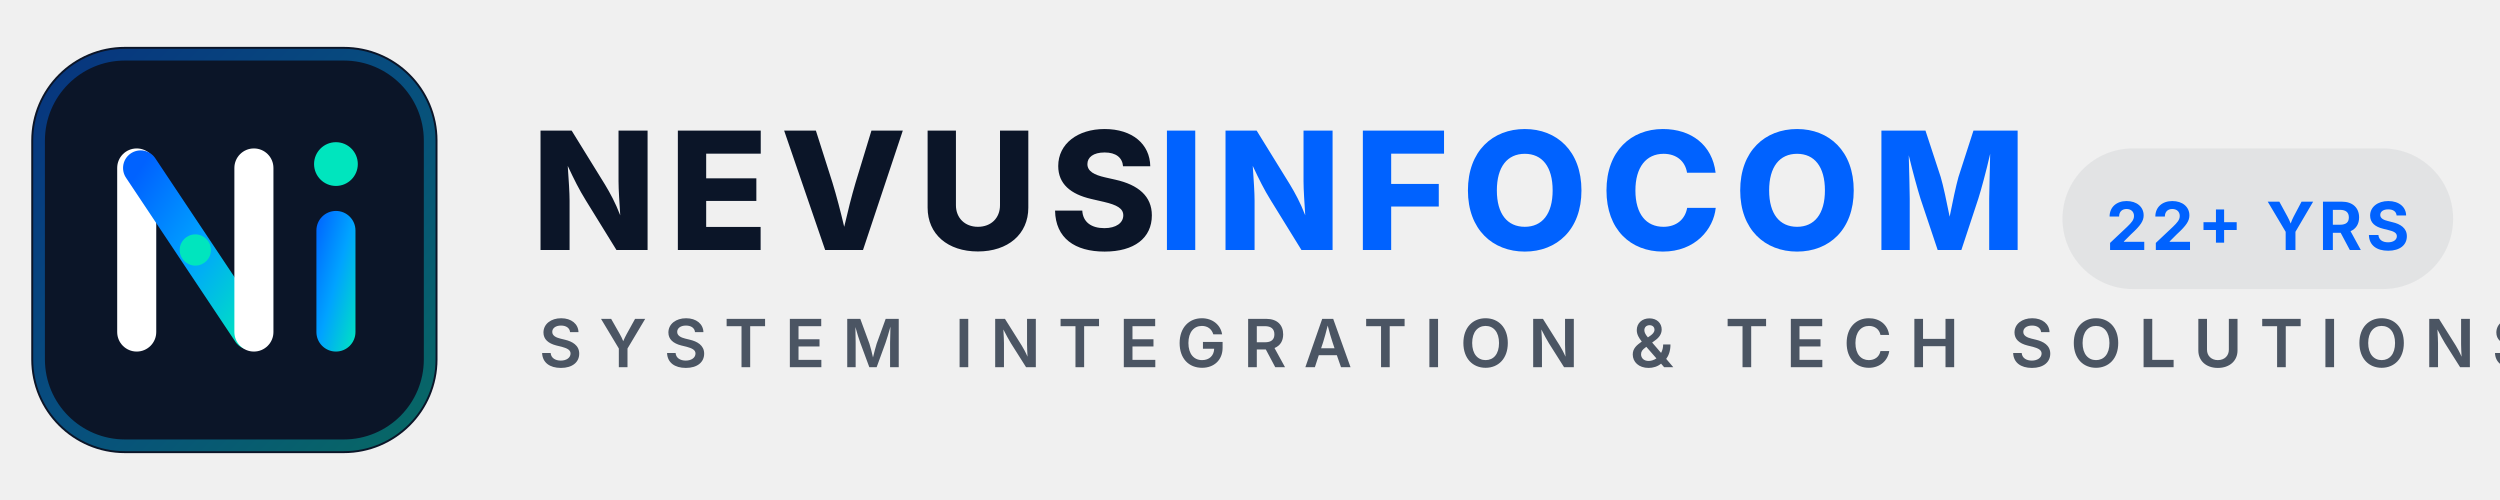
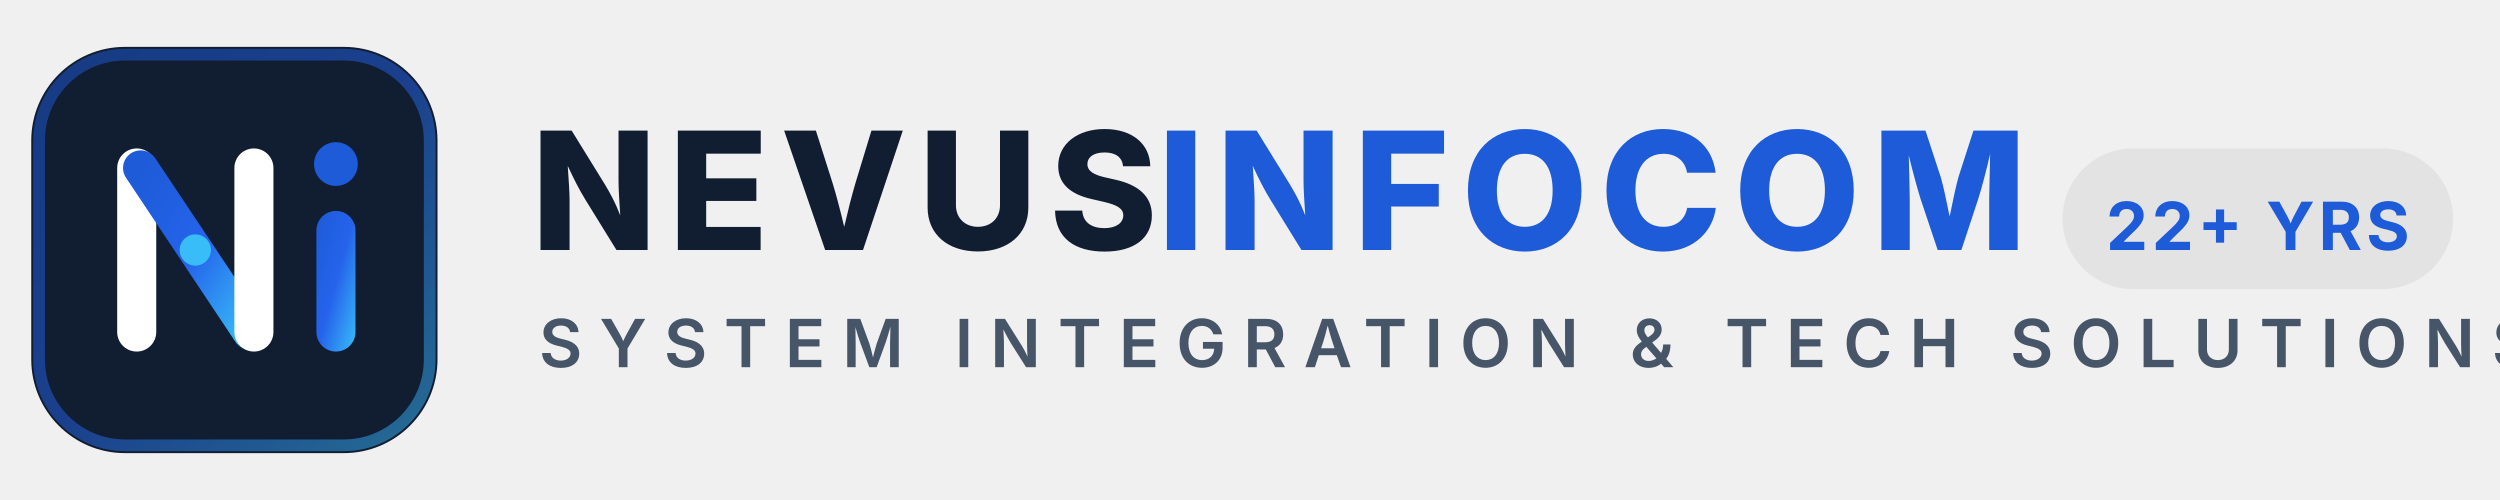
<svg xmlns="http://www.w3.org/2000/svg" viewBox="0 0 320 64" fill="none" role="img" aria-label="Nevus Infocom Logo">
  <defs>
    <linearGradient id="niGrad" x1="0%" y1="0%" x2="100%" y2="100%">
-       <stop offset="0%" stop-color="#0062FF" />
-       <stop offset="50%" stop-color="#00A3FF" />
-       <stop offset="100%" stop-color="#00E5BE" />
+       <stop offset="0%" stop-color="#1D5BD8" />
+       <stop offset="50%" stop-color="#2563EB" />
+       <stop offset="100%" stop-color="#38BDF8" />
    </linearGradient>
    <linearGradient id="glowGrad" x1="0%" y1="0%" x2="100%" y2="0%">
-       <stop offset="0%" stop-color="#0062FF" stop-opacity="0.8" />
-       <stop offset="100%" stop-color="#00E5BE" stop-opacity="0.8" />
+       <stop offset="0%" stop-color="#1D5BD8" stop-opacity="0.8" />
+       <stop offset="100%" stop-color="#38BDF8" stop-opacity="0.8" />
    </linearGradient>
  </defs>
  <g transform="translate(4, 6)">
-     <rect x="0" y="0" width="52" height="52" rx="12" fill="#0B1528" />
-     <rect x="1" y="1" width="50" height="50" rx="11" stroke="url(#niGrad)" stroke-width="1.5" stroke-opacity="0.4" />
+     <rect x="0" y="0" width="52" height="52" rx="12" fill="#111D30" />
+     <rect x="1" y="1" width="50" height="50" rx="11" stroke="url(#niGrad)" stroke-width="1.5" stroke-opacity="0.5" />
    <rect x="11" y="13" width="5" height="26" rx="2.5" fill="#FFFFFF" />
    <path d="M14 15.5L28 36.5" stroke="url(#niGrad)" stroke-width="4.5" stroke-linecap="round" />
    <rect x="26" y="13" width="5" height="26" rx="2.5" fill="#FFFFFF" />
-     <circle cx="39" cy="15" r="2.8" fill="#00E5BE" />
+     <circle cx="39" cy="15" r="2.8" fill="#1D5BD8" />
    <rect x="36.5" y="21" width="5" height="18" rx="2.5" fill="url(#niGrad)" />
-     <circle cx="21" cy="26" r="2" fill="#00E5BE" />
+     <circle cx="21" cy="26" r="2" fill="#38BDF8" />
  </g>
-   <text x="68" y="32" font-family="'Plus Jakarta Sans', system-ui, -apple-system, sans-serif" font-size="21" font-weight="800" letter-spacing="1.5" fill="#0B1528">
-     NEVUS<tspan fill="#0062FF">INFOCOM</tspan>
+   <text x="68" y="32" font-family="'Plus Jakarta Sans', system-ui, -apple-system, sans-serif" font-size="21" font-weight="800" letter-spacing="1.5" fill="#111D30">
+     NEVUS<tspan fill="#1D5BD8">INFOCOM</tspan>
  </text>
-   <text x="69" y="47" font-family="'Plus Jakarta Sans', system-ui, -apple-system, sans-serif" font-size="8.5" font-weight="600" letter-spacing="2.2" fill="#4B5563">
+   <text x="69" y="47" font-family="'Plus Jakarta Sans', system-ui, -apple-system, sans-serif" font-size="8.5" font-weight="600" letter-spacing="2.2" fill="#475569">
    SYSTEM INTEGRATION &amp; TECH SOLUTIONS
  </text>
-   <rect x="264" y="19" width="50" height="18" rx="9" fill="#0B1528" fill-opacity="0.06" />
-   <text x="289" y="32" font-family="'Plus Jakarta Sans', system-ui, -apple-system, sans-serif" font-size="8.5" font-weight="700" letter-spacing="0.5" fill="#0062FF" text-anchor="middle">
+   <rect x="264" y="19" width="50" height="18" rx="9" fill="#111D30" fill-opacity="0.06" />
+   <text x="289" y="32" font-family="'Plus Jakarta Sans', system-ui, -apple-system, sans-serif" font-size="8.5" font-weight="700" letter-spacing="0.5" fill="#1D5BD8" text-anchor="middle">
    22+ YRS
  </text>
</svg>
